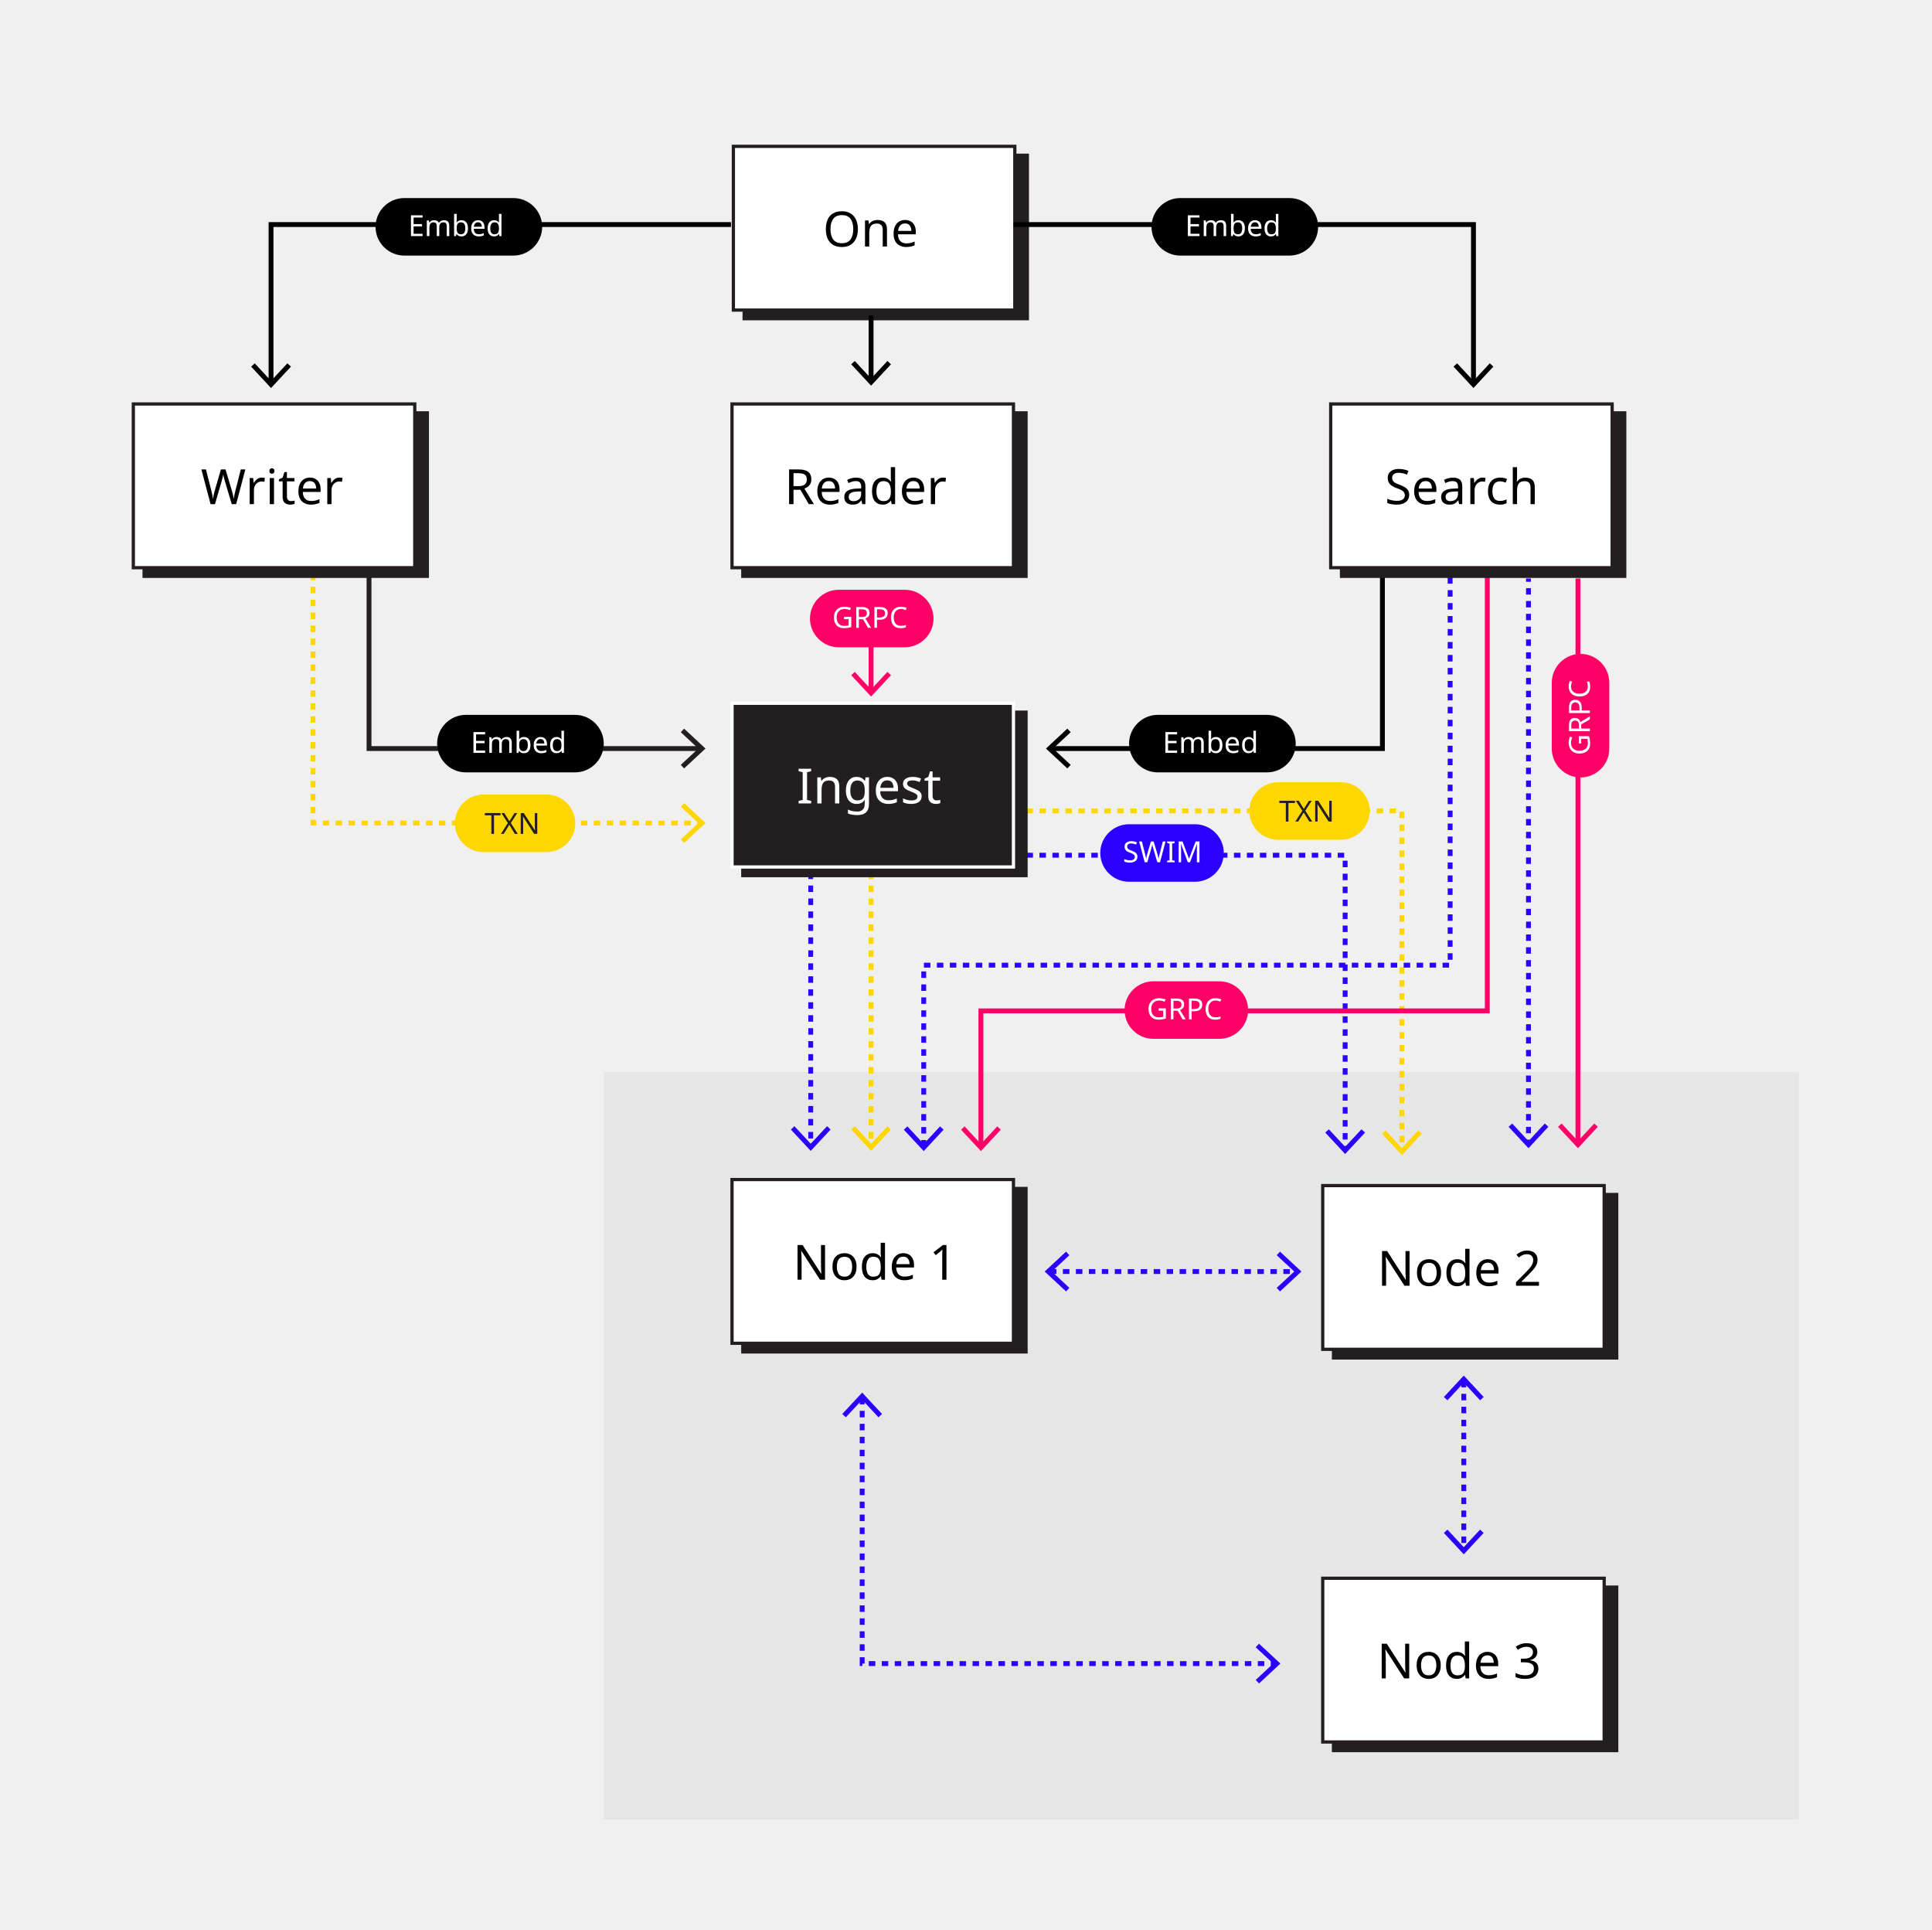
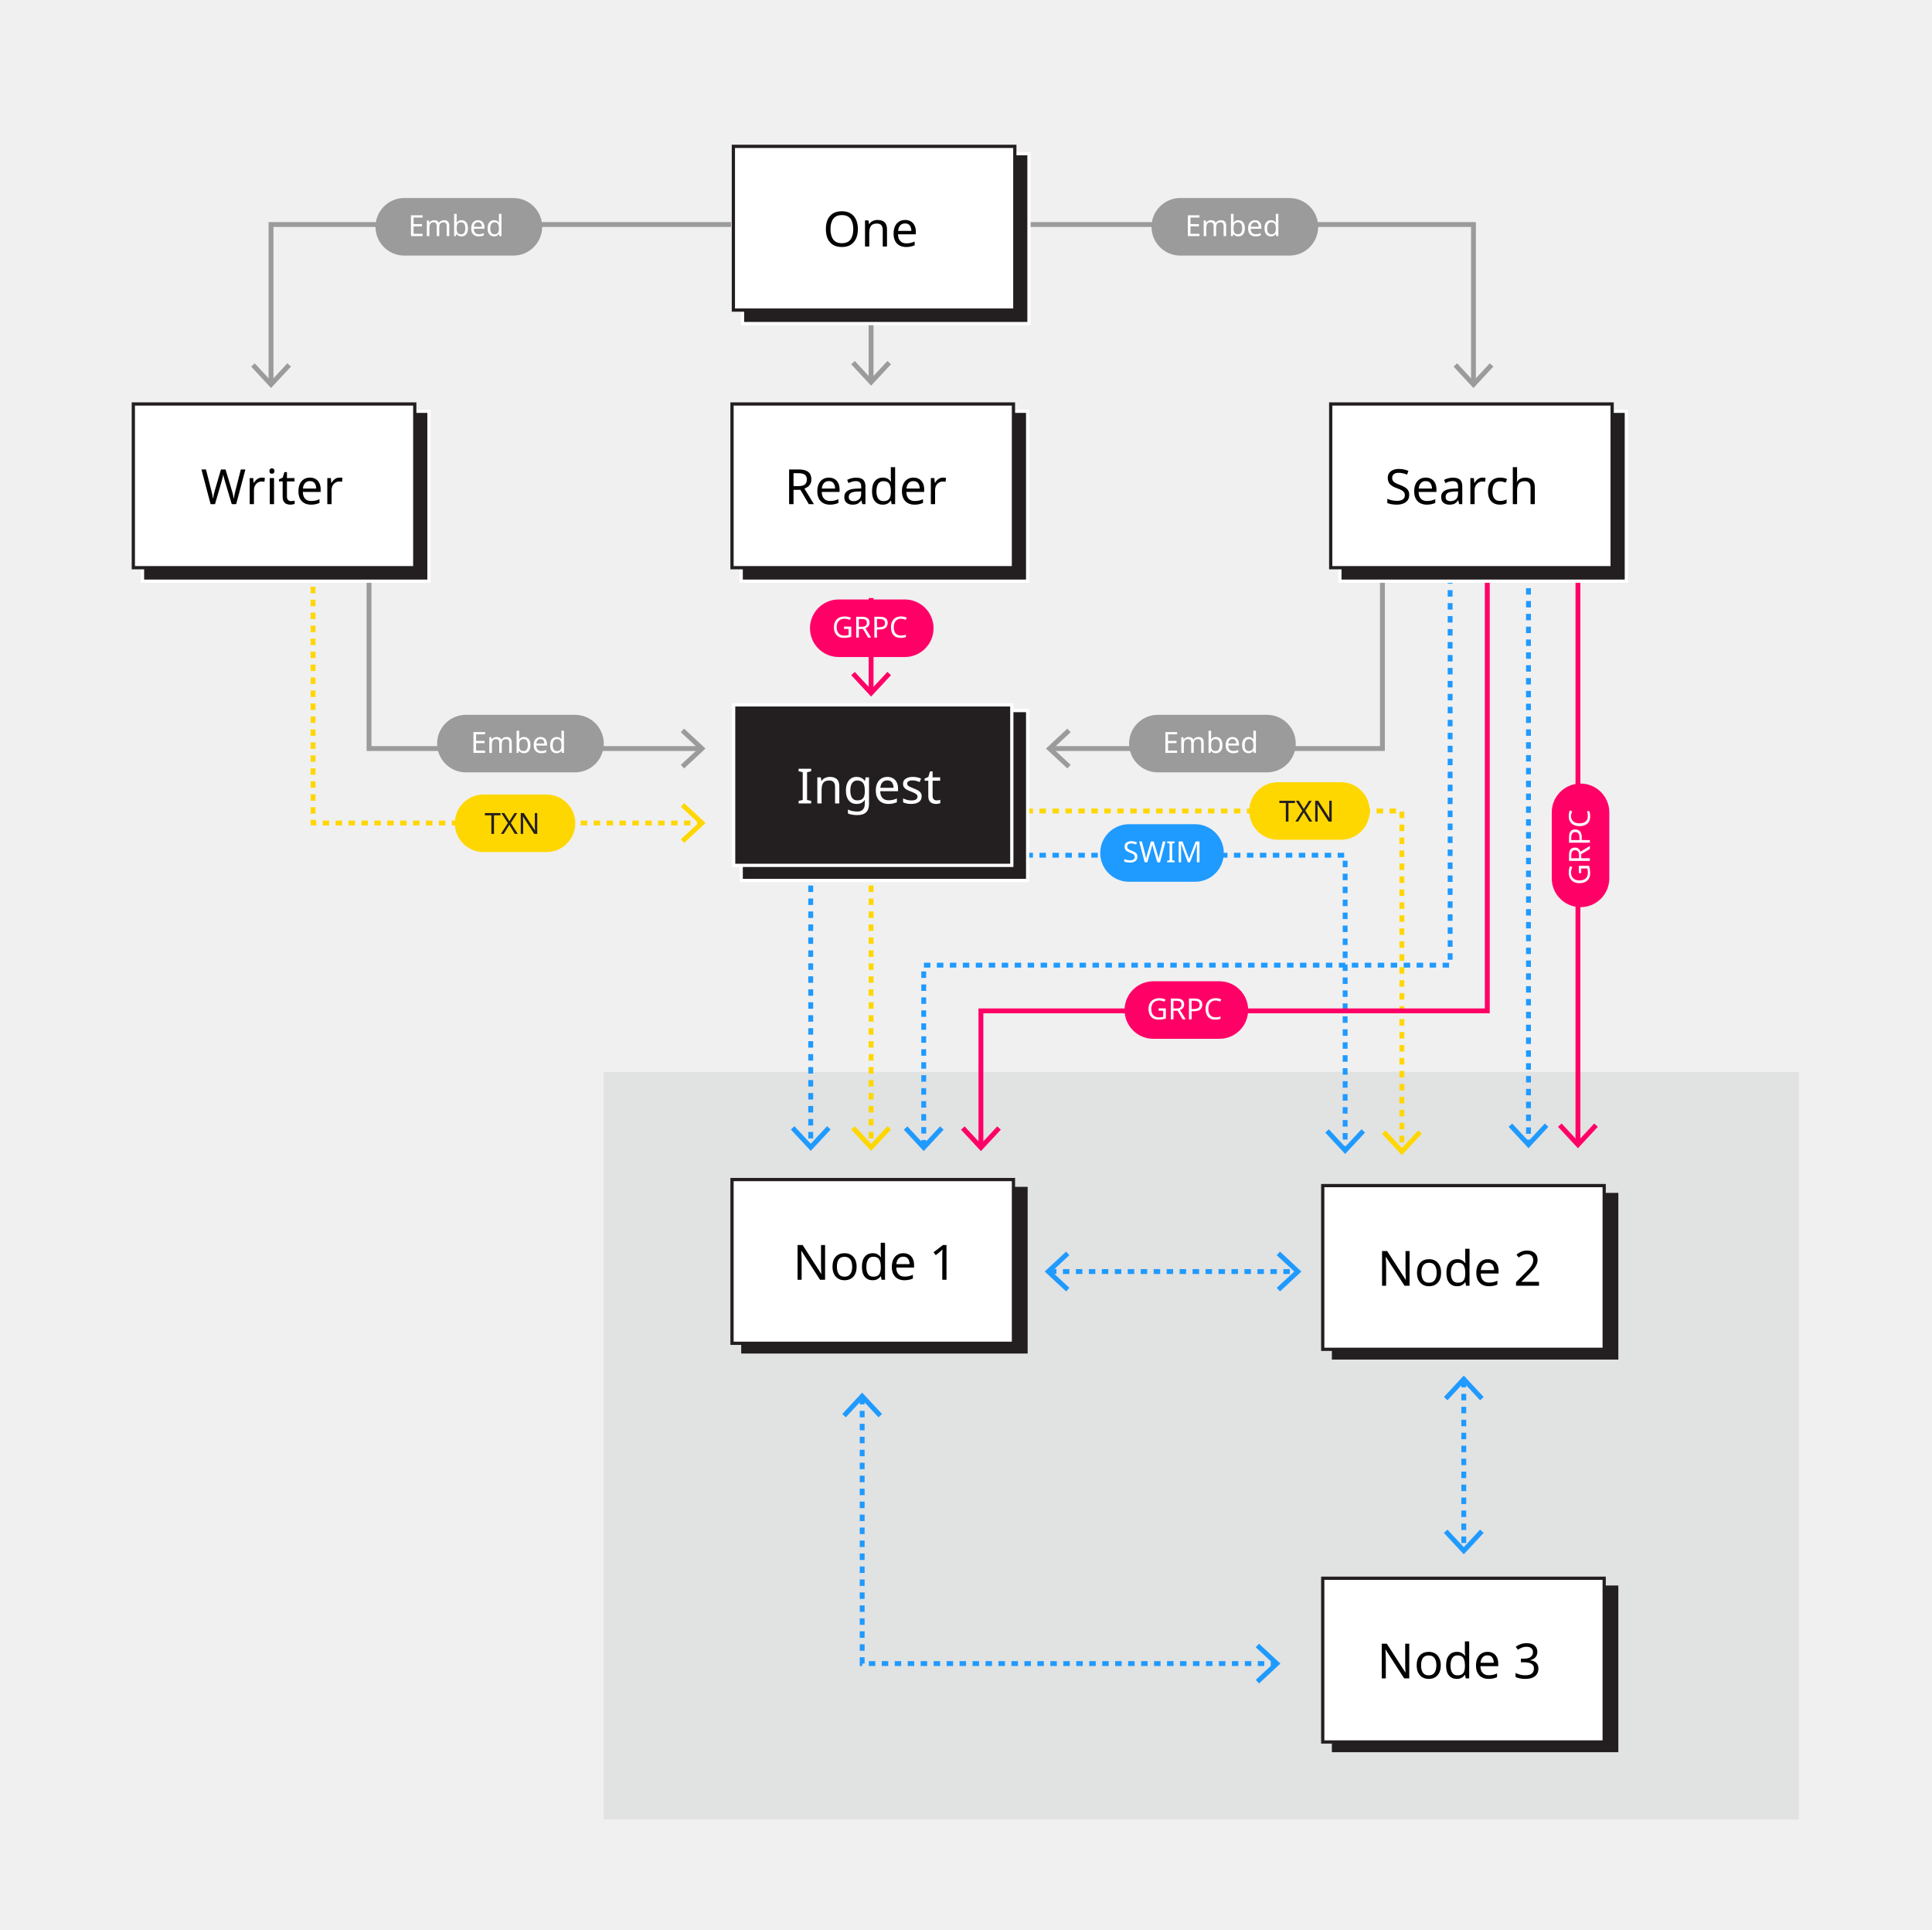
- <svg xmlns="http://www.w3.org/2000/svg" version="1.1" id="Capa_1" x="0px" y="0px" viewBox="0 0 596 595.28" style="enable-background:new 0 0 596 595.28;" xml:space="preserve">
-   <style type="text/css">
- 	.st0{fill:none;stroke:#000000;stroke-miterlimit:10;}
- 	.st1{fill:#231F20;}
- 	.st2{fill:#FFFFFF;stroke:#231F20;stroke-miterlimit:10;}
- 	.st3{fill:none;stroke:#231F20;stroke-miterlimit:10;}
- 	.st4{fill:#FFFFFF;}
- 	.st5{opacity:0.4;fill:#FFD700;}
- 	.st6{opacity:0.3;fill:#2B00FF;}
- 	.st7{opacity:0.2;fill:#FF0068;}
- 	.st8{opacity:0.2;fill:#F16522;}
- 	.st9{fill:#FF0068;}
- 	.st10{fill:none;stroke:#231F20;stroke-miterlimit:10;stroke-dasharray:1.874,1.874;}
- 	.st11{fill:none;stroke:#231F20;stroke-miterlimit:10;stroke-dasharray:2.048,2.048;}
- 	.st12{fill:none;stroke:#231F20;stroke-miterlimit:10;stroke-dasharray:2.099,2.099;}
- 	.st13{fill:none;stroke:#231F20;stroke-miterlimit:10;stroke-dasharray:1.952,1.952;}
- 	.st14{fill:none;stroke:#231F20;stroke-miterlimit:10;stroke-dasharray:1.964,1.964;}
- 	.st15{fill:none;stroke:#231F20;stroke-miterlimit:10;stroke-dasharray:2.076,2.076;}
- 	.st16{fill:#FFFFFF;stroke:#FF0066;stroke-miterlimit:10;}
- 	.st17{fill:none;stroke:#231F20;stroke-miterlimit:10;stroke-dasharray:1.984,1.984;}
- 	.st18{fill:#2B00FF;}
- 	.st19{fill:#FFFFFF;stroke:#2B00FF;stroke-miterlimit:10;}
- 	.st20{fill:none;stroke:#231F20;stroke-width:2;stroke-miterlimit:10;}
- 	.st21{fill:none;stroke:#FF0066;stroke-width:1.5;stroke-miterlimit:10;}
- 	.st22{fill:#FF0066;}
- 	.st23{opacity:0.05;fill:#231F20;}
- 	.st24{fill:none;stroke:#FFD700;stroke-width:1.5;stroke-miterlimit:10;stroke-dasharray:2,2;}
- 	.st25{fill:#FFD700;}
- 	.st26{fill:none;stroke:#2B00FF;stroke-width:1.5;stroke-miterlimit:10;stroke-dasharray:2,2;}
- 	.st27{fill:none;stroke:#2B00FF;stroke-width:1.5;stroke-miterlimit:10;}
- 	.st28{fill:none;stroke:#2B00FF;stroke-width:1.5;stroke-miterlimit:10;stroke-dasharray:1.978,1.978;}
- 	.st29{fill:none;}
- 	.st30{font-family:'Poppins-Regular';}
- 	.st31{font-size:15px;}
- 	.st32{fill:#231F20;stroke:#FFFFFF;stroke-miterlimit:10;}
- 	.st33{fill:none;stroke:#000000;stroke-width:1.5;stroke-miterlimit:10;}
- 	.st34{fill:none;stroke:#231F20;stroke-width:1.5;stroke-miterlimit:10;}
- 	.st35{fill:none;stroke:#FFD700;stroke-width:1.5;stroke-miterlimit:10;}
- 	.st36{fill:none;stroke:#FFD700;stroke-width:1.5;stroke-miterlimit:10;stroke-dasharray:1.997,1.997;}
- 	.st37{fill:none;stroke:#FFD700;stroke-width:1.5;stroke-miterlimit:10;stroke-dasharray:1.991,1.991;}
- 	.st38{font-family:'Poppins-Medium';}
- 	.st39{font-size:9px;}
- 	.st40{clip-path:url(#SVGID_00000179645701367878570740000010958137099023916692_);fill:#231F20;}
- 	.st41{clip-path:url(#SVGID_00000179645701367878570740000010958137099023916692_);fill:#FFFFFF;}
- 	
- 		.st42{clip-path:url(#SVGID_00000179645701367878570740000010958137099023916692_);fill:none;stroke:#231F20;stroke-width:2.987;stroke-miterlimit:10;}
- </style>
-   <rect x="186.25" y="330.61" class="st23" width="368.69" height="230.59" />
-   <g>
-     <g>
-       <polyline class="st24" points="312.66,250.13 432.46,250.13 432.46,354.66   " />
-       <g>
-         <polygon class="st25" points="426.33,349.69 427.43,348.67 432.46,354.09 437.5,348.67 438.6,349.69 432.46,356.29    " />
-       </g>
-     </g>
-   </g>
-   <g>
-     <g>
-       <polyline class="st26" points="312.66,263.78 414.96,263.78 414.96,354.3   " />
-       <g>
-         <polygon class="st18" points="408.83,349.33 409.93,348.31 414.96,353.72 420,348.31 421.1,349.33 414.96,355.93    " />
-       </g>
-     </g>
-   </g>
-   <g>
-     <g>
-       <line class="st24" x1="268.72" y1="269.13" x2="268.72" y2="353.36" />
-       <g>
-         <polygon class="st25" points="262.59,348.39 263.69,347.36 268.72,352.78 273.76,347.36 274.86,348.39 268.72,354.98    " />
-       </g>
-     </g>
-   </g>
-   <g>
-     <g>
-       <line class="st26" x1="250.1" y1="269.13" x2="250.1" y2="353.36" />
-       <g>
-         <polygon class="st18" points="243.97,348.39 245.07,347.36 250.1,352.78 255.14,347.36 256.23,348.39 250.1,354.98    " />
-       </g>
-     </g>
-   </g>
-   <g>
-     <g>
-       <line class="st21" x1="486.78" y1="178.44" x2="486.78" y2="352.52" />
-       <g>
-         <polygon class="st22" points="480.64,347.55 481.74,346.53 486.77,351.95 491.81,346.53 492.91,347.55 486.77,354.15    " />
-       </g>
-     </g>
-   </g>
-   <g>
-     <g>
-       <line class="st27" x1="471.52" y1="178.44" x2="471.52" y2="179.44" />
-       <line class="st28" x1="471.52" y1="181.41" x2="471.52" y2="350.53" />
-       <line class="st27" x1="471.52" y1="351.52" x2="471.52" y2="352.52" />
-       <g>
-         <polygon class="st18" points="465.39,347.55 466.49,346.53 471.52,351.95 476.56,346.53 477.65,347.55 471.52,354.15    " />
-       </g>
-     </g>
-   </g>
-   <rect x="229.06" y="47.39" class="st1" width="88.37" height="51.41" />
-   <rect x="226.24" y="45.14" class="st2" width="86.82" height="50.5" />
-   <rect x="225.5" y="64.93" class="st29" width="87.38" height="35.85" />
-   <text transform="matrix(1 0 0 1 253.8454 76.033)" class="st30 st31">One</text>
-   <rect x="228.65" y="219.16" class="st1" width="88.37" height="51.41" />
-   <rect x="225.82" y="216.91" class="st32" width="86.82" height="50.5" />
-   <rect x="225.08" y="236.71" class="st29" width="87.38" height="35.85" />
-   <text transform="matrix(1 0 0 1 245.7624 247.8084)" class="st4 st30 st31">Ingest</text>
-   <rect x="228.65" y="366.07" class="st1" width="88.37" height="51.41" />
-   <rect x="225.82" y="363.82" class="st2" width="86.82" height="50.5" />
-   <rect x="225.08" y="383.62" class="st29" width="87.38" height="35.85" />
-   <text transform="matrix(1 0 0 1 244.5773 394.7153)" class="st30 st31">Node 1</text>
-   <rect x="410.87" y="367.93" class="st1" width="88.37" height="51.41" />
-   <rect x="408.05" y="365.68" class="st2" width="86.82" height="50.5" />
-   <rect x="407.31" y="385.48" class="st29" width="87.38" height="35.85" />
-   <text transform="matrix(1 0 0 1 424.8923 396.5748)" class="st30 st31">Node 2</text>
-   <rect x="410.87" y="489.03" class="st1" width="88.37" height="51.41" />
-   <rect x="408.05" y="486.79" class="st2" width="86.82" height="50.5" />
-   <rect x="407.31" y="506.58" class="st29" width="87.38" height="35.85" />
-   <text transform="matrix(1 0 0 1 424.7873 517.6813)" class="st30 st31">Node 3</text>
-   <g>
-     <g>
-       <polyline class="st33" points="225.5,69.26 83.61,69.26 83.61,118.05   " />
-       <g>
-         <polygon points="77.48,113.08 78.58,112.06 83.61,117.48 88.65,112.06 89.75,113.08 83.61,119.68    " />
-       </g>
-     </g>
-   </g>
-   <g>
-     <g>
-       <polyline class="st33" points="312.66,69.26 454.55,69.26 454.55,118.05   " />
-       <g>
-         <polygon points="448.41,113.08 449.51,112.06 454.54,117.48 459.58,112.06 460.68,113.08 454.54,119.68    " />
-       </g>
-     </g>
-   </g>
-   <g>
-     <g>
-       <polyline class="st33" points="426.46,177.72 426.46,230.88 324.29,230.88   " />
-       <g>
-         <polygon points="329.26,224.74 330.29,225.84 324.87,230.88 330.29,235.91 329.26,237.01 322.67,230.88    " />
-       </g>
-     </g>
-   </g>
-   <g>
-     <g>
-       <polyline class="st21" points="458.81,178.02 458.81,311.79 302.6,311.79 302.6,353.41   " />
-       <g>
-         <polygon class="st22" points="296.47,348.44 297.57,347.42 302.6,352.84 307.64,347.42 308.74,348.44 302.6,355.04    " />
-       </g>
-     </g>
-   </g>
-   <g>
-     <g>
-       <polyline class="st26" points="447.35,178.02 447.35,297.69 284.96,297.69 284.96,353.41   " />
-       <g>
-         <polygon class="st18" points="278.82,348.44 279.92,347.42 284.96,352.84 289.99,347.42 291.09,348.44 284.96,355.04    " />
-       </g>
-     </g>
-   </g>
-   <g>
-     <g>
-       <polyline class="st34" points="113.84,177.97 113.84,230.88 216.01,230.88   " />
-       <g>
-         <polygon class="st1" points="211.04,237.01 210.02,235.91 215.43,230.88 210.02,225.84 211.04,224.74 217.64,230.88    " />
-       </g>
-     </g>
-   </g>
-   <g>
-     <g>
-       <line class="st35" x1="96.57" y1="177.97" x2="96.57" y2="178.97" />
-       <line class="st36" x1="96.57" y1="180.97" x2="96.57" y2="251.85" />
-       <polyline class="st35" points="96.57,252.85 96.57,253.85 97.57,253.85   " />
-       <line class="st37" x1="99.56" y1="253.85" x2="214.02" y2="253.85" />
-       <line class="st35" x1="215.02" y1="253.85" x2="216.02" y2="253.85" />
-       <g>
-         <polygon class="st25" points="211.05,259.98 210.03,258.88 215.44,253.85 210.03,248.81 211.05,247.71 217.65,253.85    " />
-       </g>
-     </g>
-   </g>
-   <g>
-     <g>
-       <line class="st33" x1="268.72" y1="97.35" x2="268.72" y2="117.33" />
-       <g>
-         <polygon points="262.59,112.36 263.69,111.34 268.72,116.76 273.76,111.34 274.86,112.36 268.72,118.96    " />
-       </g>
-     </g>
-   </g>
-   <g>
-     <g>
-       <line class="st21" x1="268.72" y1="184.45" x2="268.72" y2="213.22" />
-       <g>
-         <polygon class="st22" points="262.59,208.25 263.69,207.23 268.72,212.65 273.76,207.23 274.86,208.25 268.72,214.85    " />
-       </g>
-     </g>
-   </g>
-   <path d="M158.38,78.83h-33.66c-4.88,0-8.87-3.99-8.87-8.87v0c0-4.88,3.99-8.87,8.87-8.87h33.66c4.88,0,8.87,3.99,8.87,8.87v0  C167.25,74.83,163.26,78.83,158.38,78.83z" />
-   <rect x="113.05" y="66.16" class="st29" width="57.53" height="10.94" />
-   <text transform="matrix(1 0 0 1 125.9 72.8244)" class="st4 st38 st39">Embed</text>
-   <g>
-     <path class="st18" d="M368.66,271.97h-20.37c-4.88,0-8.87-3.99-8.87-8.87l0,0c0-4.88,3.99-8.87,8.87-8.87h20.37   c4.88,0,8.87,3.99,8.87,8.87l0,0C377.53,267.97,373.54,271.97,368.66,271.97z" />
-     <rect x="329.97" y="259.3" class="st29" width="57.53" height="10.94" />
-     <text transform="matrix(1 0 0 1 346.3657 265.9637)" class="st4 st38 st39">SWIM</text>
-   </g>
-   <g>
-     <path d="M397.76,78.83h-33.66c-4.88,0-8.87-3.99-8.87-8.87v0c0-4.88,3.99-8.87,8.87-8.87h33.66c4.88,0,8.87,3.99,8.87,8.87v0   C406.64,74.83,402.65,78.83,397.76,78.83z" />
-     <rect x="352.71" y="66.16" class="st29" width="57.53" height="10.94" />
-     <text transform="matrix(1 0 0 1 365.5653 72.8244)" class="st4 st38 st39">Embed</text>
-   </g>
-   <g>
-     <path d="M390.84,238.23h-33.66c-4.88,0-8.87-3.99-8.87-8.87v0c0-4.88,3.99-8.87,8.87-8.87h33.66c4.88,0,8.87,3.99,8.87,8.87v0   C399.72,234.23,395.72,238.23,390.84,238.23z" />
-     <rect x="345.79" y="225.56" class="st29" width="57.53" height="10.94" />
-     <text transform="matrix(1 0 0 1 358.6438 232.2225)" class="st4 st38 st39">Embed</text>
-   </g>
-   <g>
-     <path d="M177.38,238.23h-33.66c-4.88,0-8.87-3.99-8.87-8.87v0c0-4.88,3.99-8.87,8.87-8.87h33.66c4.88,0,8.87,3.99,8.87,8.87v0   C186.25,234.23,182.26,238.23,177.38,238.23z" />
-     <rect x="132.33" y="225.56" class="st29" width="57.53" height="10.94" />
-     <text transform="matrix(1 0 0 1 145.1817 232.2225)" class="st4 st38 st39">Embed</text>
-   </g>
-   <path class="st25" d="M168.6,262.81h-19.42c-4.88,0-8.87-3.99-8.87-8.87v0c0-4.88,3.99-8.87,8.87-8.87h19.42  c4.88,0,8.87,3.99,8.87,8.87v0C177.47,258.81,173.48,262.81,168.6,262.81z" />
-   <rect x="142.42" y="250.54" class="st29" width="31.65" height="10.94" />
-   <text transform="matrix(1 0 0 1 149.4927 257.1978)" class="st1 st38 st39">TXN</text>
-   <g>
-     <path class="st25" d="M413.68,259.01h-19.42c-4.88,0-8.87-3.99-8.87-8.87v0c0-4.88,3.99-8.87,8.87-8.87h19.42   c4.88,0,8.87,3.99,8.87,8.87v0C422.55,255.01,418.56,259.01,413.68,259.01z" />
-     <rect x="374.56" y="246.74" class="st29" width="57.53" height="10.94" />
-     <text transform="matrix(1 0 0 1 394.5667 253.3999)" class="st1 st38 st39">TXN</text>
-   </g>
-   <g>
-     <g>
-       <line class="st26" x1="323.9" y1="392.19" x2="399.84" y2="392.19" />
-       <g>
-         <polygon class="st18" points="328.87,398.32 329.89,397.22 324.48,392.19 329.89,387.15 328.87,386.05 322.27,392.19    " />
-       </g>
-       <g>
-         <polygon class="st18" points="394.87,398.32 393.85,397.22 399.27,392.19 393.85,387.15 394.87,386.05 401.47,392.19    " />
-       </g>
-     </g>
-   </g>
-   <g>
-     <g>
-       <line class="st26" x1="451.56" y1="425.91" x2="451.56" y2="477.79" />
-       <g>
-         <polygon class="st18" points="445.42,430.88 446.52,431.9 451.56,426.48 456.59,431.9 457.69,430.88 451.56,424.28    " />
-       </g>
-       <g>
-         <polygon class="st18" points="445.42,472.81 446.52,471.79 451.56,477.21 456.59,471.79 457.69,472.81 451.56,479.41    " />
-       </g>
-     </g>
-   </g>
-   <g>
-     <g>
-       <polyline class="st26" points="265.97,431.16 265.97,513.11 393.37,513.11   " />
-       <g>
-         <polygon class="st18" points="259.83,436.13 260.93,437.15 265.97,431.73 271,437.15 272.1,436.13 265.97,429.53    " />
-       </g>
-       <g>
-         <polygon class="st18" points="388.4,519.24 387.37,518.15 392.79,513.11 387.37,508.07 388.4,506.98 394.99,513.11    " />
-       </g>
-     </g>
-   </g>
-   <g>
-     <rect x="228.65" y="126.85" class="st1" width="88.37" height="51.41" />
-     <rect x="225.82" y="124.6" class="st2" width="86.82" height="50.5" />
-     <rect x="225.08" y="144.4" class="st29" width="87.38" height="35.85" />
-     <text transform="matrix(1 0 0 1 241.9748 155.4959)" class="st30 st31">Reader</text>
-   </g>
-   <g>
-     <rect x="413.34" y="126.85" class="st1" width="88.37" height="51.41" />
-     <rect x="410.51" y="124.6" class="st2" width="86.82" height="50.5" />
-     <rect x="409.77" y="144.4" class="st29" width="87.38" height="35.85" />
-     <text transform="matrix(1 0 0 1 427.1911 155.4959)" class="st30 st31">Search</text>
-   </g>
-   <g>
-     <rect x="43.96" y="126.85" class="st1" width="88.37" height="51.41" />
-     <rect x="41.13" y="124.6" class="st2" width="86.82" height="50.5" />
-     <rect x="40.39" y="144.4" class="st29" width="87.38" height="35.85" />
-     <text transform="matrix(1 0 0 1 61.9416 155.4959)" class="st30 st31">Writer</text>
-   </g>
-   <g>
-     <path class="st22" d="M279.11,199.65h-20.37c-4.88,0-8.87-3.99-8.87-8.87v0c0-4.88,3.99-8.87,8.87-8.87h20.37   c4.88,0,8.87,3.99,8.87,8.87v0C287.98,195.66,283.99,199.65,279.11,199.65z" />
-     <rect x="240.43" y="186.99" class="st29" width="57.53" height="10.94" />
-     <text transform="matrix(1 0 0 1 256.7118 193.6501)" class="st4 st38 st39">GRPC</text>
-   </g>
-   <g>
-     <path class="st22" d="M376.16,320.41h-20.37c-4.88,0-8.87-3.99-8.87-8.87l0,0c0-4.88,3.99-8.87,8.87-8.87h20.37   c4.88,0,8.87,3.99,8.87,8.87l0,0C385.03,316.41,381.04,320.41,376.16,320.41z" />
-     <rect x="337.48" y="307.74" class="st29" width="57.53" height="10.94" />
-     <text transform="matrix(1 0 0 1 353.7619 314.4042)" class="st4 st38 st39">GRPC</text>
-   </g>
-   <g>
-     <path class="st22" d="M496.45,210.56v20.37c0,4.88-3.99,8.87-8.87,8.87l0,0c-4.88,0-8.87-3.99-8.87-8.87v-20.37   c0-4.88,3.99-8.87,8.87-8.87l0,0C492.45,201.68,496.45,205.68,496.45,210.56z" />
-     <rect x="483.78" y="191.71" class="st29" width="10.94" height="57.53" />
-     <text transform="matrix(0 -1 1 0 490.4435 232.9561)" class="st4 st38 st39">GRPC</text>
-   </g>
+ <svg xmlns="http://www.w3.org/2000/svg" id="Capa_1" data-name="Capa 1" viewBox="0 0 596 595.28">
+   <defs>
+     <style>.cls-1,.cls-10,.cls-11,.cls-18,.cls-19,.cls-20,.cls-4,.cls-6,.cls-8{fill:none;stroke-width:1.5px;}.cls-1{stroke:#9b9b9b;}.cls-1,.cls-10,.cls-11,.cls-12,.cls-13,.cls-18,.cls-19,.cls-20,.cls-4,.cls-6,.cls-8{stroke-miterlimit:10;}.cls-2{fill:#9b9b9b;}.cls-3{fill:#a6a8ab;opacity:0.2;}.cls-18,.cls-19,.cls-20,.cls-4{stroke:gold;}.cls-4,.cls-6{stroke-dasharray:2 2;}.cls-5{fill:gold;}.cls-10,.cls-11,.cls-6{stroke:#1f9aff;}.cls-7{fill:#1f9aff;}.cls-8{stroke:#f06;}.cls-9{fill:#f06;}.cls-11{stroke-dasharray:1.98 1.98;}.cls-12,.cls-15,.cls-22{fill:#231f20;}.cls-12{stroke:#fff;}.cls-13,.cls-16,.cls-17,.cls-21{fill:#fff;}.cls-13{stroke:#231f20;}.cls-14,.cls-17{font-size:15px;font-family:Poppins-Regular, Poppins;}.cls-19{stroke-dasharray:2 2;}.cls-20{stroke-dasharray:1.99 1.99;}.cls-21,.cls-22{font-size:9px;font-family:Poppins-Medium, Poppins;font-weight:500;}</style>
+   </defs>
+   <polyline class="cls-1" points="312.66 69.25 454.55 69.25 454.55 118.05" />
+   <polygon class="cls-2" points="448.41 113.08 449.51 112.06 454.54 117.48 459.58 112.06 460.68 113.08 454.54 119.68 448.41 113.08" />
+   <line class="cls-1" x1="268.72" y1="97.35" x2="268.72" y2="117.33" />
+   <polygon class="cls-2" points="262.59 112.36 263.69 111.34 268.72 116.76 273.76 111.34 274.86 112.36 268.72 118.96 262.59 112.36" />
+   <rect class="cls-3" x="186.25" y="330.61" width="368.69" height="230.59" />
+   <polyline class="cls-4" points="312.66 250.13 432.46 250.13 432.46 354.66" />
+   <polygon class="cls-5" points="426.33 349.69 427.43 348.67 432.46 354.08 437.5 348.67 438.6 349.69 432.46 356.29 426.33 349.69" />
+   <polyline class="cls-6" points="312.66 263.78 414.96 263.78 414.96 354.3" />
+   <polygon class="cls-7" points="408.83 349.33 409.93 348.31 414.96 353.72 420 348.31 421.1 349.33 414.96 355.93 408.83 349.33" />
+   <line class="cls-4" x1="268.72" y1="269.13" x2="268.72" y2="353.36" />
+   <polygon class="cls-5" points="262.59 348.39 263.69 347.36 268.72 352.78 273.76 347.36 274.86 348.39 268.72 354.98 262.59 348.39" />
+   <line class="cls-6" x1="250.1" y1="269.13" x2="250.1" y2="353.36" />
+   <polygon class="cls-7" points="243.97 348.39 245.06 347.36 250.1 352.78 255.14 347.36 256.24 348.39 250.1 354.98 243.97 348.39" />
+   <line class="cls-8" x1="486.78" y1="178.44" x2="486.78" y2="352.52" />
+   <polygon class="cls-9" points="480.64 347.55 481.74 346.53 486.77 351.95 491.81 346.53 492.91 347.55 486.77 354.15 480.64 347.55" />
+   <line class="cls-10" x1="471.52" y1="178.44" x2="471.52" y2="179.44" />
+   <line class="cls-11" x1="471.52" y1="181.41" x2="471.52" y2="350.53" />
+   <line class="cls-10" x1="471.52" y1="351.52" x2="471.52" y2="352.52" />
+   <polygon class="cls-7" points="465.39 347.55 466.49 346.53 471.52 351.95 476.56 346.53 477.65 347.55 471.52 354.15 465.39 347.55" />
+   <rect class="cls-12" x="229.06" y="47.39" width="88.37" height="52.41" />
+   <rect class="cls-13" x="226.24" y="45.14" width="86.82" height="50.5" />
+   <text class="cls-14" transform="translate(253.85 76.03)">One</text>
+   <rect class="cls-12" x="228.65" y="219.16" width="88.37" height="52.41" />
+   <rect class="cls-15" x="226.32" y="217.41" width="85.82" height="49.5" />
+   <path class="cls-16" d="M311.63,217.91v48.5H226.82v-48.5h84.81m1-1H225.82v50.5h86.81v-50.5Z" />
+   <text class="cls-17" transform="translate(245.77 247.81)">Ingest</text>
+   <rect class="cls-15" x="228.65" y="366.07" width="88.37" height="51.41" />
+   <rect class="cls-13" x="225.82" y="363.82" width="86.82" height="50.5" />
+   <text class="cls-14" transform="translate(244.59 394.72)">Node 1</text>
+   <rect class="cls-15" x="410.87" y="367.93" width="88.37" height="51.41" />
+   <rect class="cls-13" x="408.05" y="365.68" width="86.82" height="50.5" />
+   <text class="cls-14" transform="translate(424.9 396.57)">Node 2</text>
+   <rect class="cls-15" x="410.87" y="489.03" width="88.37" height="51.41" />
+   <rect class="cls-13" x="408.05" y="486.79" width="86.82" height="50.5" />
+   <text class="cls-14" transform="translate(424.8 517.68)">Node 3</text>
+   <polyline class="cls-1" points="225.5 69.25 83.61 69.25 83.61 118.05" />
+   <polygon class="cls-2" points="77.48 113.08 78.58 112.06 83.61 117.48 88.65 112.06 89.75 113.08 83.61 119.68 77.48 113.08" />
+   <polyline class="cls-1" points="426.46 177.72 426.46 230.88 324.3 230.88" />
+   <polygon class="cls-2" points="329.26 224.74 330.29 225.84 324.87 230.88 330.29 235.91 329.26 237.01 322.67 230.88 329.26 224.74" />
+   <polyline class="cls-8" points="458.81 178.02 458.81 311.79 302.6 311.79 302.6 353.42" />
+   <polygon class="cls-9" points="296.47 348.44 297.57 347.42 302.6 352.84 307.64 347.42 308.74 348.44 302.6 355.04 296.47 348.44" />
+   <polyline class="cls-6" points="447.35 178.02 447.35 297.69 284.96 297.69 284.96 353.42" />
+   <polygon class="cls-7" points="278.82 348.44 279.92 347.42 284.96 352.84 289.99 347.42 291.09 348.44 284.96 355.04 278.82 348.44" />
+   <polyline class="cls-1" points="113.84 177.97 113.84 230.88 216.01 230.88" />
+   <polygon class="cls-2" points="211.04 237.01 210.02 235.91 215.44 230.88 210.02 225.84 211.04 224.74 217.64 230.88 211.04 237.01" />
+   <line class="cls-18" x1="96.57" y1="177.97" x2="96.57" y2="178.97" />
+   <line class="cls-19" x1="96.57" y1="180.97" x2="96.57" y2="251.85" />
+   <polyline class="cls-18" points="96.57 252.85 96.57 253.85 97.57 253.85" />
+   <line class="cls-20" x1="99.56" y1="253.85" x2="214.02" y2="253.85" />
+   <line class="cls-18" x1="215.02" y1="253.85" x2="216.02" y2="253.85" />
+   <polygon class="cls-5" points="211.05 259.98 210.03 258.88 215.44 253.85 210.03 248.81 211.05 247.71 217.65 253.85 211.05 259.98" />
+   <line class="cls-8" x1="268.72" y1="184.45" x2="268.72" y2="213.22" />
+   <polygon class="cls-9" points="262.59 208.25 263.69 207.23 268.72 212.65 273.76 207.23 274.86 208.25 268.72 214.85 262.59 208.25" />
+   <rect class="cls-2" x="115.84" y="61.08" width="51.41" height="17.75" rx="8.87" />
+   <text class="cls-21" transform="translate(125.9 72.82)">Embed</text>
+   <rect class="cls-7" x="339.41" y="254.22" width="38.12" height="17.75" rx="8.87" />
+   <text class="cls-21" transform="translate(346.37 265.96)">SWIM</text>
+   <rect class="cls-2" x="355.23" y="61.08" width="51.41" height="17.75" rx="8.87" />
+   <text class="cls-21" transform="translate(365.56 72.82)">Embed</text>
+   <rect class="cls-2" x="348.31" y="220.48" width="51.41" height="17.75" rx="8.87" />
+   <text class="cls-21" transform="translate(358.64 232.22)">Embed</text>
+   <rect class="cls-2" x="134.85" y="220.48" width="51.41" height="17.75" rx="8.87" />
+   <text class="cls-21" transform="translate(145.18 232.22)">Embed</text>
+   <rect class="cls-5" x="140.3" y="245.06" width="37.17" height="17.75" rx="8.87" />
+   <text class="cls-22" transform="translate(149.49 257.2)">TXN</text>
+   <rect class="cls-5" x="385.38" y="241.26" width="37.17" height="17.75" rx="8.87" />
+   <text class="cls-22" transform="translate(394.57 253.4)">TXN</text>
+   <line class="cls-6" x1="323.9" y1="392.19" x2="399.84" y2="392.19" />
+   <polygon class="cls-7" points="328.87 398.32 329.89 397.22 324.48 392.19 329.89 387.15 328.87 386.05 322.27 392.19 328.87 398.32" />
+   <polygon class="cls-7" points="394.87 398.32 393.85 397.22 399.27 392.19 393.85 387.15 394.87 386.05 401.47 392.19 394.87 398.32" />
+   <line class="cls-6" x1="451.56" y1="425.91" x2="451.56" y2="477.79" />
+   <polygon class="cls-7" points="445.43 430.88 446.52 431.9 451.56 426.48 456.59 431.9 457.69 430.88 451.56 424.28 445.43 430.88" />
+   <polygon class="cls-7" points="445.43 472.81 446.52 471.79 451.56 477.21 456.59 471.79 457.69 472.81 451.56 479.41 445.43 472.81" />
+   <polyline class="cls-6" points="265.97 431.16 265.97 513.11 393.37 513.11" />
+   <polygon class="cls-7" points="259.83 436.13 260.93 437.15 265.96 431.73 271 437.15 272.1 436.13 265.96 429.53 259.83 436.13" />
+   <polygon class="cls-7" points="388.4 519.24 387.37 518.14 392.79 513.11 387.37 508.07 388.4 506.98 394.99 513.11 388.4 519.24" />
+   <rect class="cls-12" x="228.65" y="126.85" width="88.37" height="52.41" />
+   <rect class="cls-13" x="225.82" y="124.6" width="86.82" height="50.5" />
+   <text class="cls-14" transform="translate(241.98 155.5)">Reader</text>
+   <rect class="cls-12" x="413.34" y="126.85" width="88.37" height="52.41" />
+   <rect class="cls-13" x="410.51" y="124.6" width="86.82" height="50.5" />
+   <text class="cls-14" transform="translate(427.2 155.5)">Search</text>
+   <rect class="cls-12" x="43.96" y="126.85" width="88.37" height="52.41" />
+   <rect class="cls-13" x="41.13" y="124.6" width="86.82" height="50.5" />
+   <text class="cls-14" transform="translate(61.95 155.5)">Writer</text>
+   <rect class="cls-9" x="249.87" y="184.9" width="38.12" height="17.75" rx="8.87" />
+   <text class="cls-21" transform="translate(256.71 196.65)">GRPC</text>
+   <rect class="cls-9" x="346.92" y="302.66" width="38.12" height="17.75" rx="8.87" />
+   <text class="cls-21" transform="translate(353.76 314.4)">GRPC</text>
+   <rect class="cls-9" x="468.52" y="251.87" width="38.12" height="17.75" rx="8.87" transform="translate(226.83 748.32) rotate(-90)" />
+   <text class="cls-21" transform="translate(490.45 272.95) rotate(-90)">GRPC</text>
</svg>
